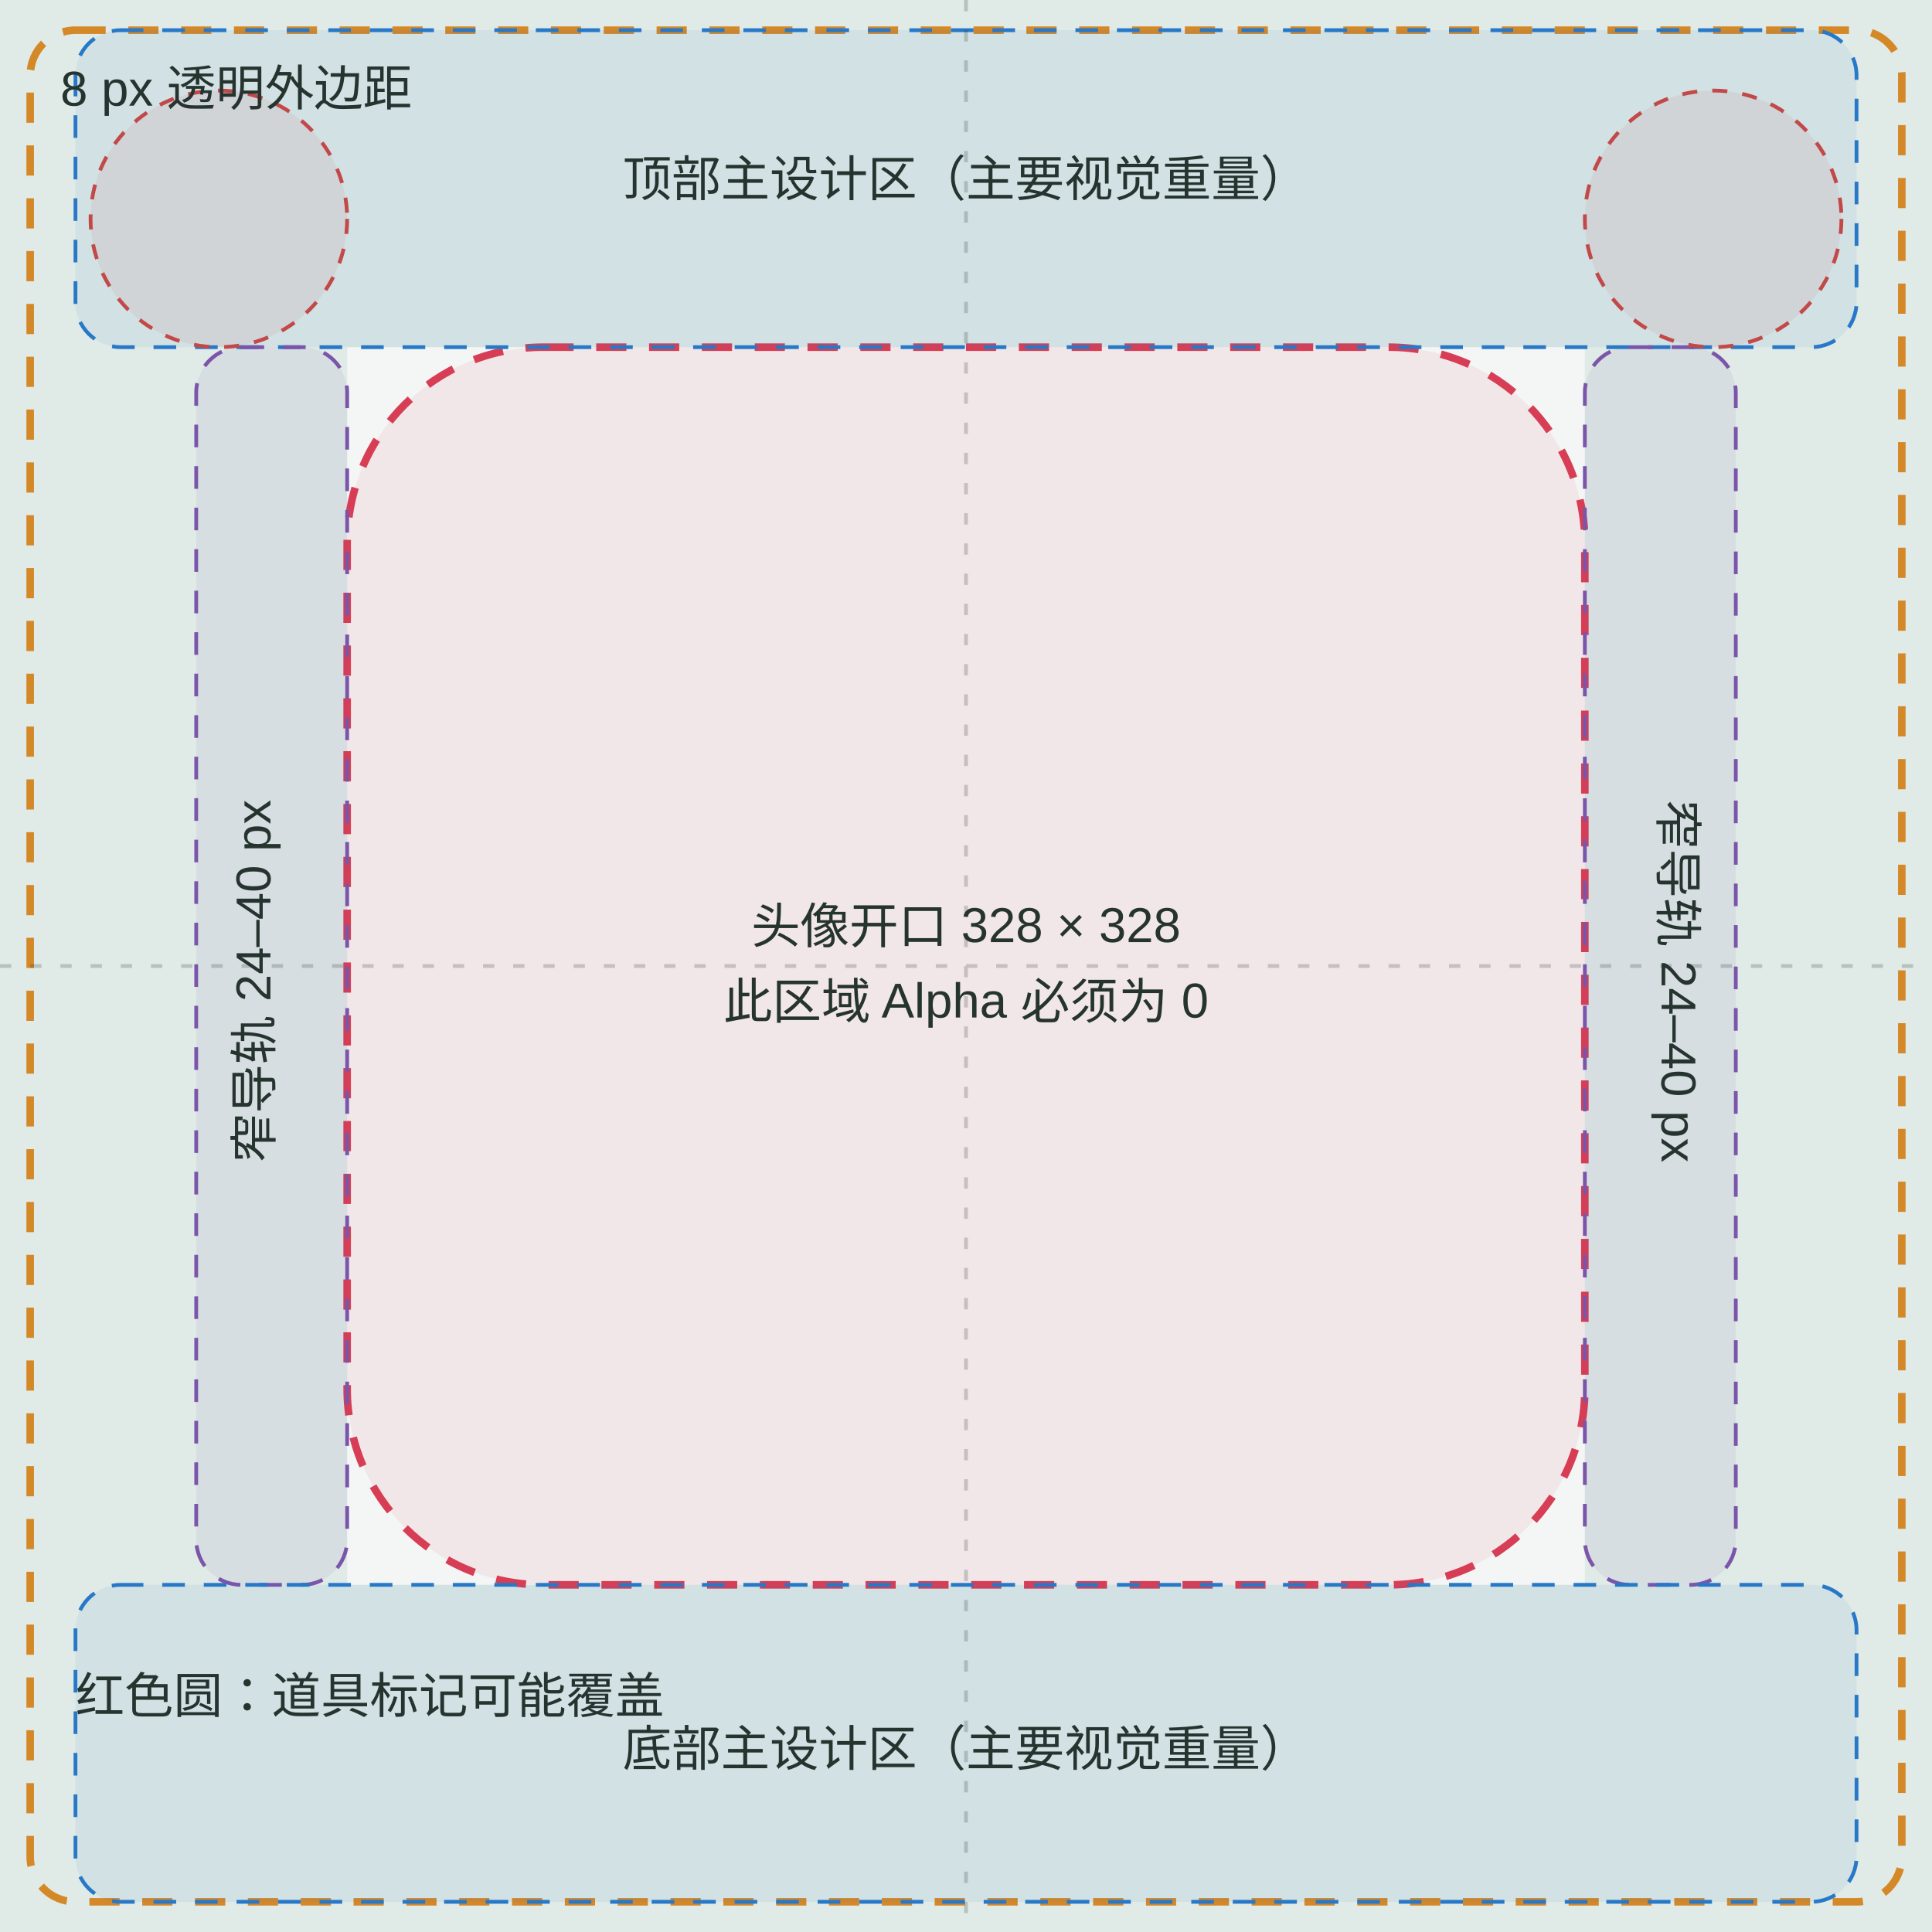
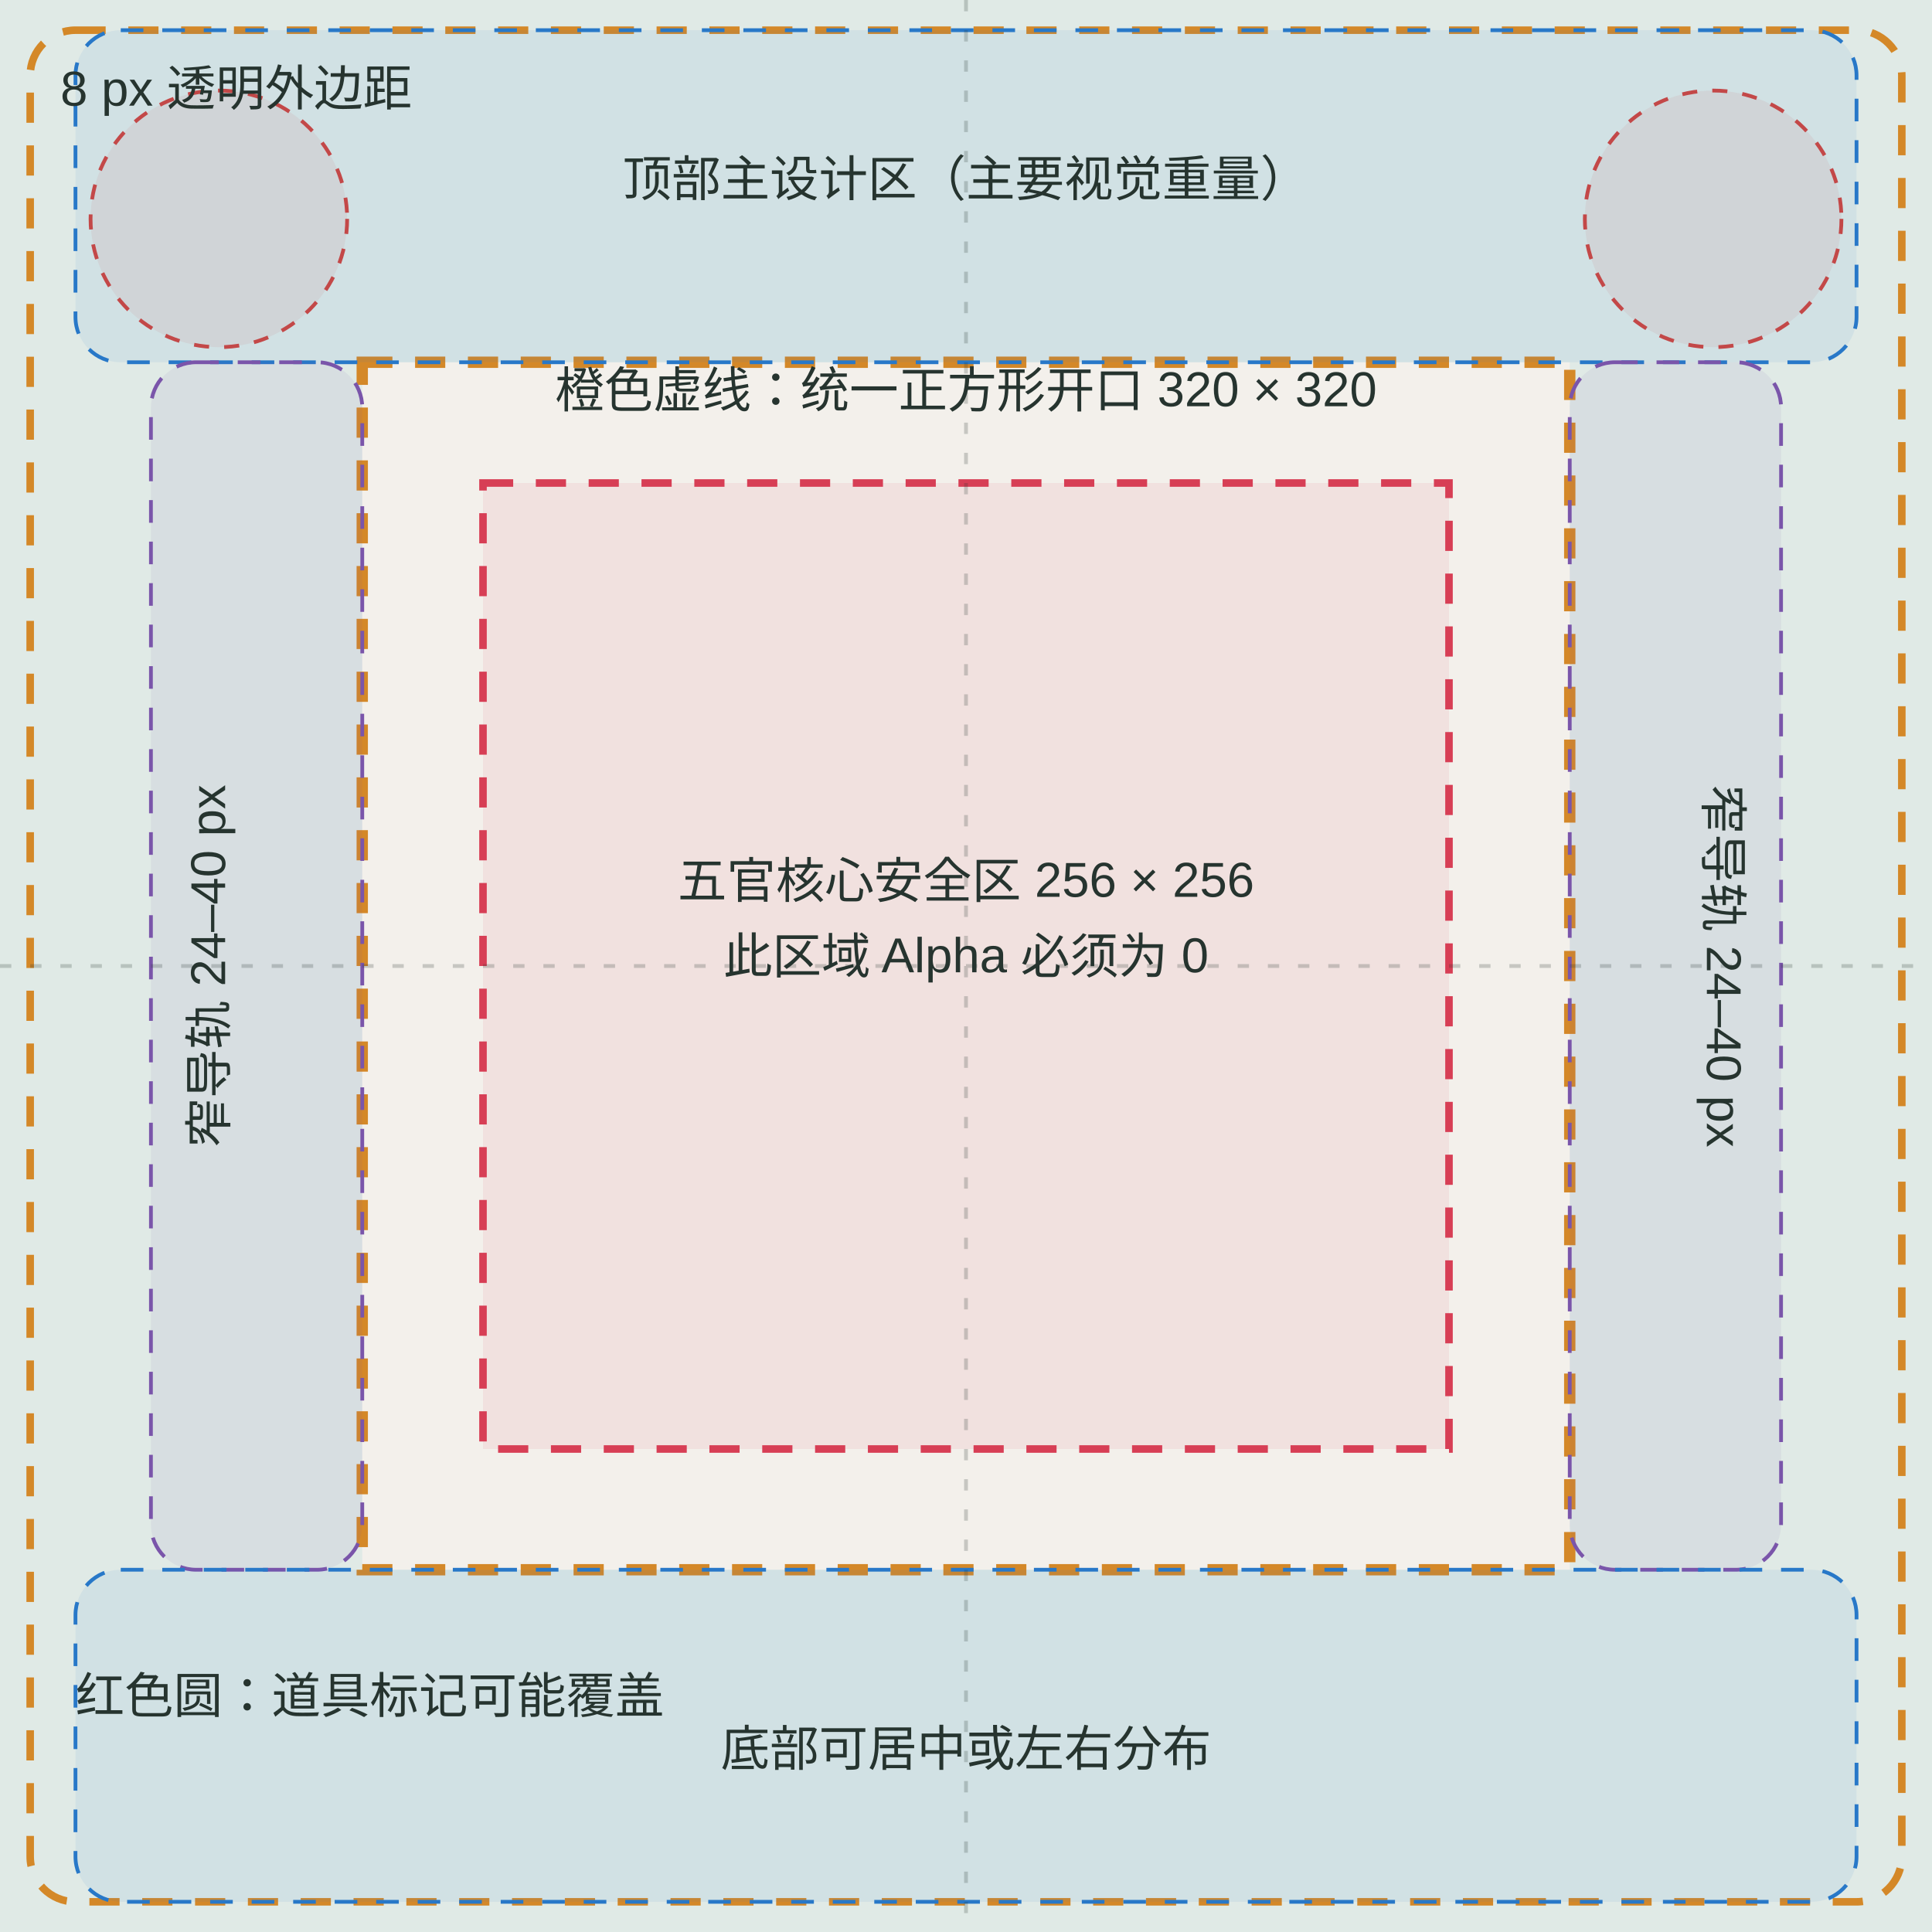
<svg xmlns="http://www.w3.org/2000/svg" width="512" height="512" viewBox="0 0 512 512">
  <g id="YOUR_FRAME_ARTWORK" />
  <g id="GUIDES_DO_NOT_EXPORT" font-family="Arial, sans-serif" font-size="13" fill="none">
    <rect width="512" height="512" fill="#f4f6f5" />
-     <path d="M0 0h512v512H0zM92 92h328v328H92z" fill="#4f8f7b" fill-opacity="0.12" fill-rule="evenodd" />
+     <path d="M0 0h512v512H0zM96 96h320v320H96z" fill="#4f8f7b" fill-opacity="0.12" fill-rule="evenodd" />
    <rect x="8" y="8" width="496" height="496" rx="12" stroke="#d48828" stroke-width="2" stroke-dasharray="8 6" />
-     <rect x="92" y="92" width="328" height="328" rx="52" fill="#d73e55" fill-opacity="0.08" stroke="#d73e55" stroke-width="2" stroke-dasharray="8 6" />
-     <rect x="20" y="8" width="472" height="84" rx="12" fill="#2878c8" fill-opacity="0.08" stroke="#2878c8" stroke-dasharray="6 5" />
-     <rect x="52" y="92" width="40" height="328" rx="12" fill="#7a55aa" fill-opacity="0.08" stroke="#7a55aa" stroke-dasharray="6 5" />
-     <rect x="420" y="92" width="40" height="328" rx="12" fill="#7a55aa" fill-opacity="0.08" stroke="#7a55aa" stroke-dasharray="6 5" />
-     <rect x="20" y="420" width="472" height="84" rx="12" fill="#2878c8" fill-opacity="0.08" stroke="#2878c8" stroke-dasharray="6 5" />
+     <rect x="96" y="96" width="320" height="320" fill="#d48828" fill-opacity="0.05" stroke="#d48828" stroke-width="3" stroke-dasharray="8 6" />
+     <rect x="128" y="128" width="256" height="256" fill="#d73e55" fill-opacity="0.08" stroke="#d73e55" stroke-width="2" stroke-dasharray="8 6" />
+     <rect x="20" y="8" width="472" height="88" rx="12" fill="#2878c8" fill-opacity="0.08" stroke="#2878c8" stroke-dasharray="6 5" />
+     <rect x="40" y="96" width="56" height="320" rx="12" fill="#7a55aa" fill-opacity="0.08" stroke="#7a55aa" stroke-dasharray="6 5" />
+     <rect x="416" y="96" width="56" height="320" rx="12" fill="#7a55aa" fill-opacity="0.08" stroke="#7a55aa" stroke-dasharray="6 5" />
+     <rect x="20" y="416" width="472" height="88" rx="12" fill="#2878c8" fill-opacity="0.08" stroke="#2878c8" stroke-dasharray="6 5" />
    <circle cx="58" cy="58" r="34" fill="#c34848" fill-opacity="0.08" stroke="#c34848" stroke-dasharray="4 4" />
    <circle cx="454" cy="58" r="34" fill="#c34848" fill-opacity="0.08" stroke="#c34848" stroke-dasharray="4 4" />
    <g fill="#26342f" stroke="none">
      <text x="16" y="28">8 px 透明外边距</text>
-       <text x="256" y="250" text-anchor="middle">头像开口 328 × 328</text>
-       <text x="256" y="270" text-anchor="middle">此区域 Alpha 必须为 0</text>
+       <text x="256" y="238" text-anchor="middle">五官核心安全区 256 × 256</text>
+       <text x="256" y="258" text-anchor="middle">此区域 Alpha 必须为 0</text>
+       <text x="256" y="108" text-anchor="middle">橙色虚线：统一正方形开口 320 × 320</text>
      <text x="256" y="52" text-anchor="middle">顶部主设计区（主要视觉重量）</text>
-       <text x="72" y="260" text-anchor="middle" transform="rotate(-90 72 260)">窄导轨 24–40 px</text>
-       <text x="440" y="260" text-anchor="middle" transform="rotate(90 440 260)">窄导轨 24–40 px</text>
-       <text x="256" y="468" text-anchor="middle">底部主设计区（主要视觉重量）</text>
+       <text x="60" y="256" text-anchor="middle" transform="rotate(-90 60 256)">窄导轨 24–40 px</text>
+       <text x="452" y="256" text-anchor="middle" transform="rotate(90 452 256)">窄导轨 24–40 px</text>
+       <text x="256" y="468" text-anchor="middle">底部可居中或左右分布</text>
      <text x="20" y="454">红色圆：道具标记可能覆盖</text>
    </g>
    <path d="M256 0v512M0 256h512" stroke="#26342f" stroke-opacity="0.22" stroke-dasharray="3 5" />
  </g>
</svg>
